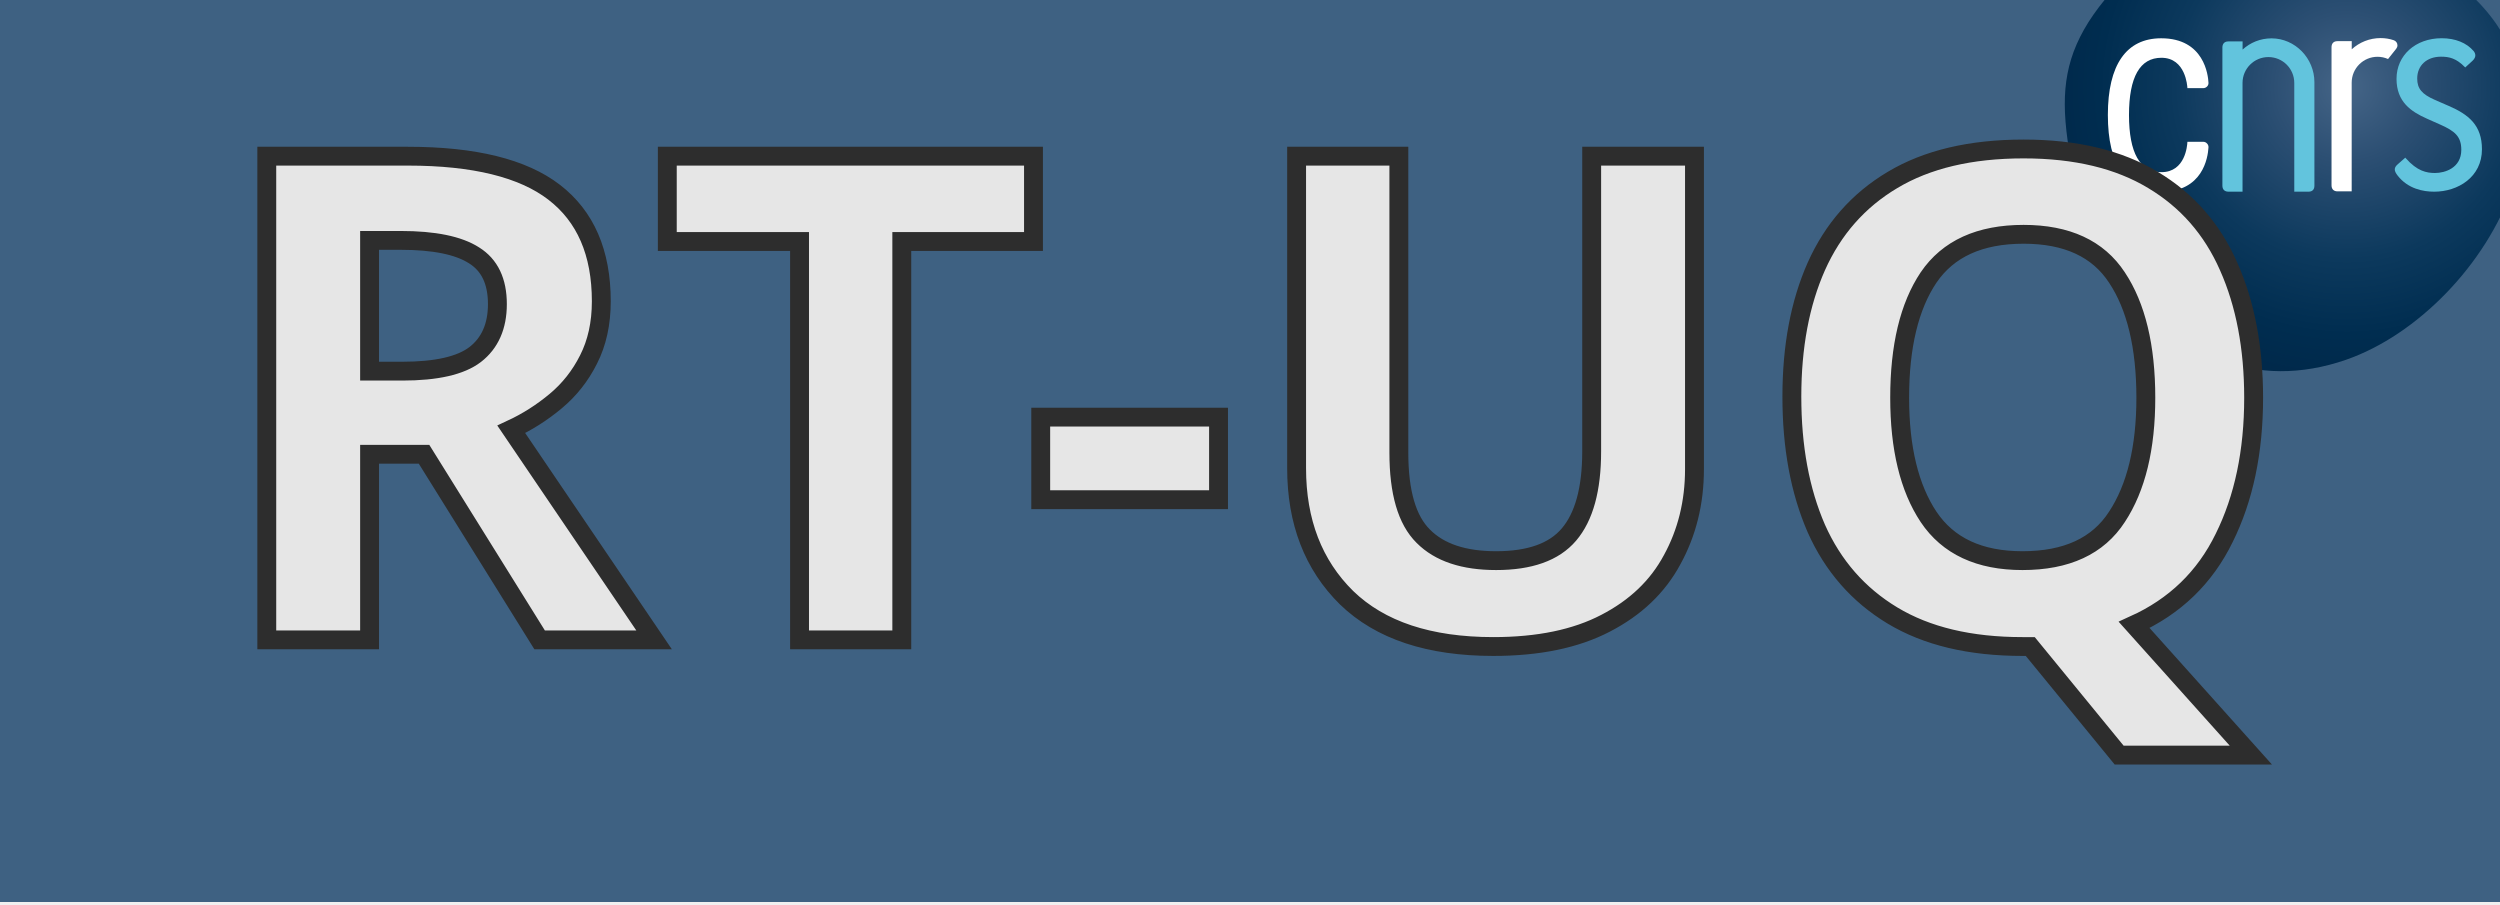
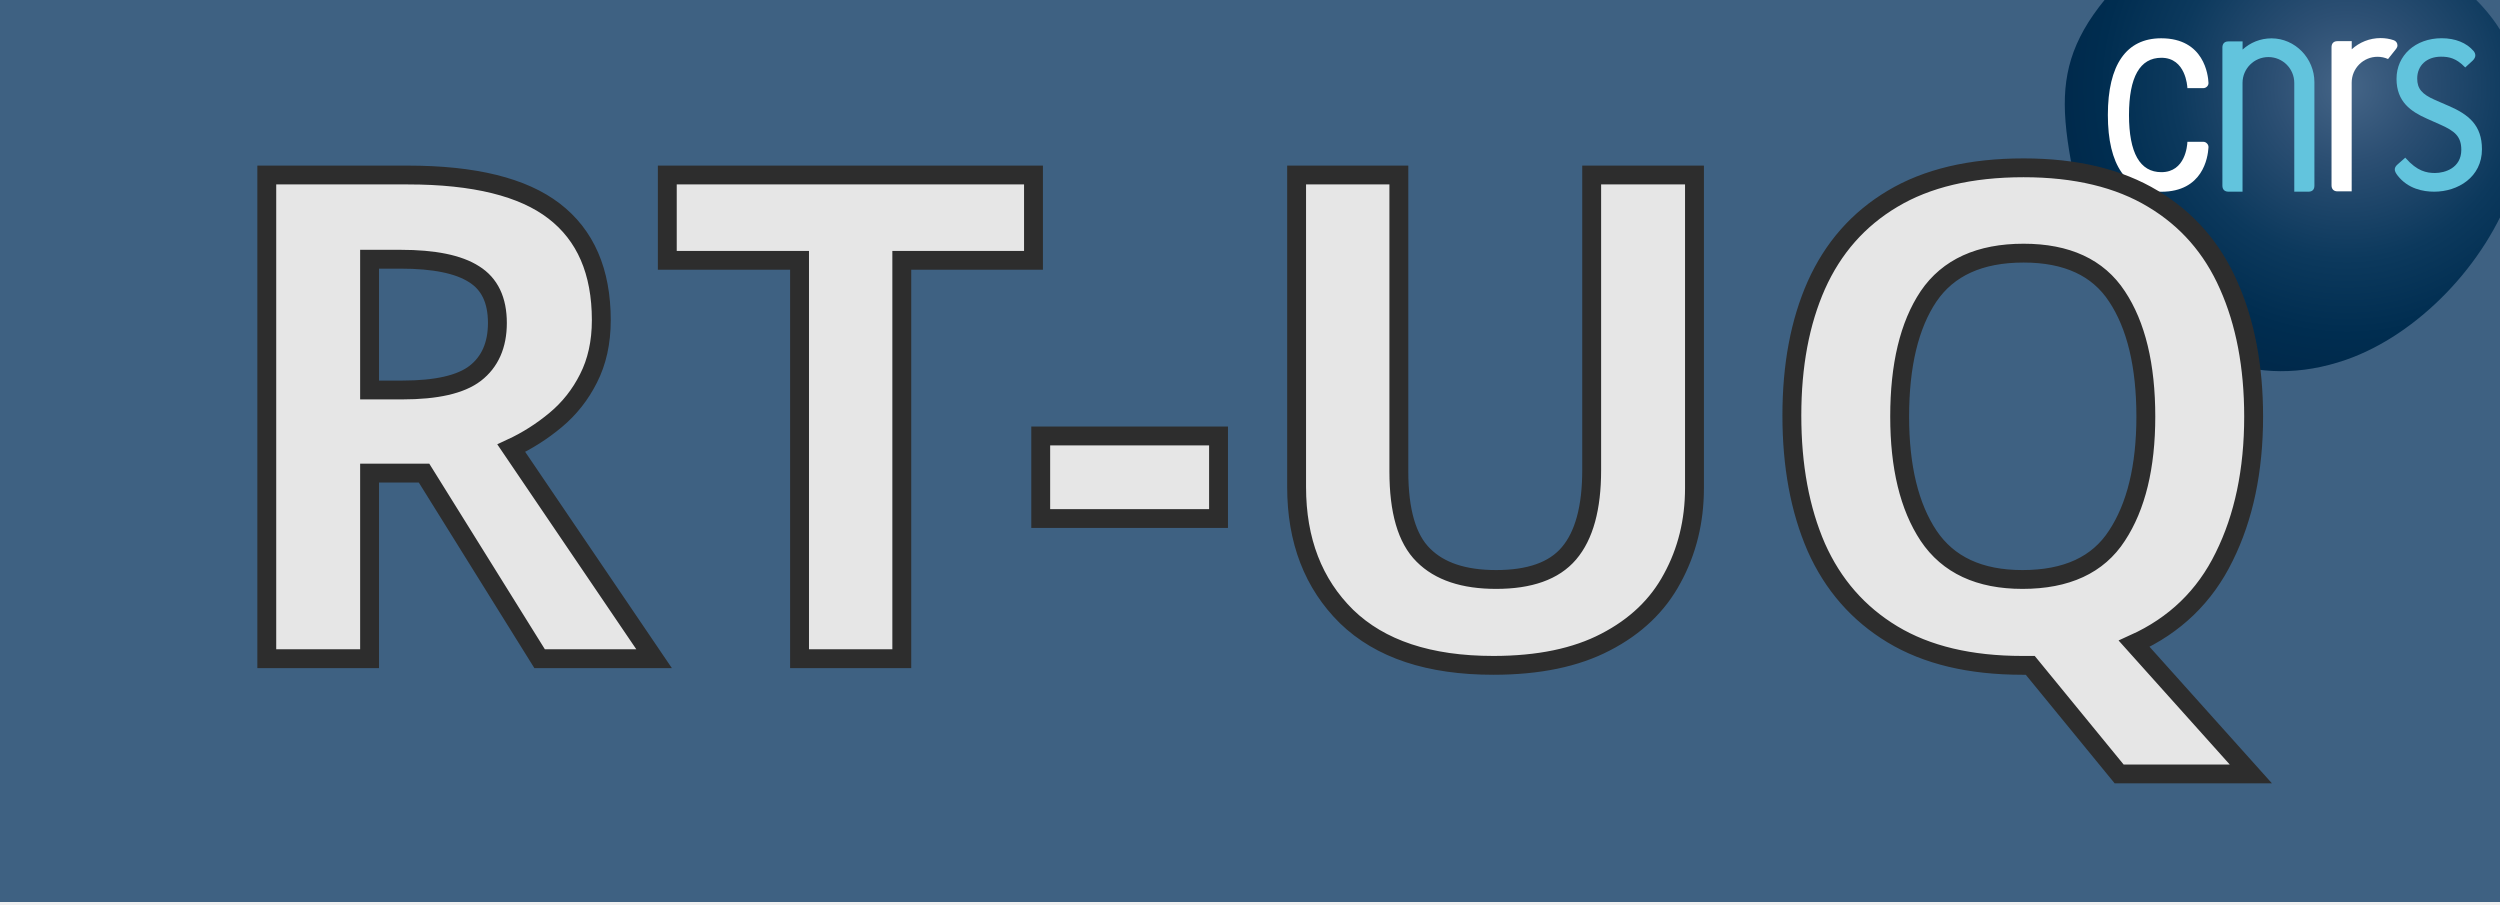
<svg xmlns="http://www.w3.org/2000/svg" width="266.076" height="96.272" viewBox="0 0 70.399 25.472" version="1.1" id="svg5" xml:space="preserve">
  <defs id="defs2" />
  <g id="layer1" transform="translate(31.68455,-0.9769775)">
    <rect style="fill:#3e6182;fill-opacity:1;stroke-width:0.185" id="rect1542" width="70.556" height="25.4" x="-31.685" y="0.977" />
    <g id="g1349" transform="matrix(0.2378655,0,0,0.2378655,-17.62083,-22.06509)">
      <radialGradient id="SVGID_1_" cx="1981.317" cy="-1309.801" r="212.812" gradientTransform="matrix(0.1616,0,0,-0.1616,-101.4548,-104.4775)" gradientUnits="userSpaceOnUse">
        <stop offset="0" style="stop-color:#456587" id="stop1326" />
        <stop offset="0.256" style="stop-color:#2C4F73" id="stop1328" />
        <stop offset="0.593" style="stop-color:#0C395D" id="stop1330" />
        <stop offset="0.852" style="stop-color:#002D50" id="stop1332" />
        <stop offset="1" style="stop-color:#00294B" id="stop1334" />
      </radialGradient>
      <path fill="url(#SVGID_1_)" d="m 211.401,86.369 c -0.49,-0.029 -0.978,-0.046 -1.46,-0.046 -6.745,-0.008 -12.854,2.863 -18.176,8.556 -4.84,5.171 -6.467,9.336 -6.451,14.361 0.008,2.688 0.485,5.625 1.191,9.097 1.328,6.526 5.201,12.824 10.629,17.285 4.153,3.412 8.786,5.158 13.67,5.19 2.529,0.016 5.125,-0.426 7.759,-1.334 8.499,-2.933 16.631,-11.332 19.771,-20.423 0.994,-2.876 1.477,-5.678 1.469,-8.342 -0.025,-6.513 -3.002,-12.221 -8.685,-16.302 -6.898,-4.955 -13.53,-7.659 -19.717,-8.042 z" id="path1337" style="fill:url(#SVGID_1_)" transform="translate(-1.1385987e-6)" />
      <g id="g1347" transform="translate(-1.1385987e-6)">
        <path fill="#ffffff" d="m 201.699,113.656 h -1.869 l -0.003,0.054 c -0.016,0.364 -0.231,3.542 -3.076,3.542 -2.542,0 -3.833,-2.278 -3.835,-6.771 0.002,-4.492 1.293,-6.771 3.835,-6.771 2.893,0 3.068,3.396 3.076,3.542 l 0.003,0.054 h 1.869 c 0.172,0 0.339,-0.069 0.46,-0.193 0.116,-0.119 0.175,-0.272 0.167,-0.432 -0.038,-0.881 -0.49,-5.279 -5.6,-5.279 -4.129,0 -6.312,3.139 -6.312,9.075 0,5.947 2.182,9.094 6.312,9.094 4.916,0 5.527,-4.017 5.6,-5.247 0.011,-0.17 -0.046,-0.335 -0.164,-0.458 -0.121,-0.14 -0.29,-0.21 -0.463,-0.21 z" id="path1339" />
        <path fill="#62c4dd" d="m 230.739,109.397 v 0 l -1.607,-0.7 c -1.549,-0.679 -2.096,-1.341 -2.096,-2.529 0,-1.549 1.131,-2.588 2.816,-2.588 0.997,0 1.813,0.204 2.813,1.22 l 0.054,0.057 0.859,-0.786 c 0.499,-0.461 0.353,-0.879 0.146,-1.146 -0.838,-0.988 -2.182,-1.529 -3.79,-1.529 -3.097,0 -5.347,2.02 -5.347,4.805 0,2.737 1.725,3.882 3.588,4.712 l 1.643,0.732 c 1.652,0.74 2.438,1.371 2.438,2.96 0,2.166 -1.958,2.745 -3.114,2.745 -0.994,0 -2.104,-0.213 -3.464,-1.754 l -0.054,-0.062 -0.895,0.786 c -0.461,0.404 -0.463,0.752 -0.016,1.328 1.23,1.584 3.038,1.915 4.336,1.915 2.807,0 5.652,-1.724 5.652,-5.021 0.001,-2.855 -1.583,-4.121 -3.962,-5.145 z" id="path1341" />
        <path fill="#62c4dd" d="m 214.866,106.59 c 0,-2.804 -2.274,-5.18 -5.078,-5.18 -1.32,0 -2.521,0.504 -3.424,1.328 v -0.964 h -1.688 c -0.509,0 -0.703,0.331 -0.703,0.714 v 16.366 c 0,0.46 0.28,0.705 0.695,0.705 h 1.689 v -12.87 c 0,-1.691 1.371,-3.063 3.063,-3.063 1.692,0 3.063,1.371 3.063,3.063 v 12.873 h 1.678 c 0.466,0 0.706,-0.259 0.706,-0.703 -10e-4,0.001 -10e-4,-12.252 -10e-4,-12.269 z" id="path1343" />
        <path fill="#ffffff" d="m 224.554,102.634 c 0.089,-0.111 0.143,-0.248 0.143,-0.399 0,-0.282 -0.183,-0.517 -0.437,-0.604 -0.487,-0.164 -1.01,-0.253 -1.551,-0.253 -1.32,0 -2.521,0.504 -3.424,1.328 v -0.964 h -1.689 c -0.509,0 -0.703,0.331 -0.703,0.714 v 16.363 c 0,0.46 0.283,0.705 0.698,0.705 h 1.688 v -12.869 c 0,-1.692 1.371,-3.063 3.063,-3.063 0.442,0 0.862,0.098 1.242,0.265 l 0.975,-1.226 z" id="path1345" />
      </g>
    </g>
-     <text xml:space="preserve" style="font-style:normal;font-variant:normal;font-weight:bold;font-stretch:normal;font-size:19.101px;font-family:Ubuntu;-inkscape-font-specification:'Ubuntu Bold';fill:#e6e6e6;fill-opacity:1;stroke:#2d2d2d;stroke-width:0.531;stroke-dasharray:none" x="-25.856" y="19.026" id="text4" transform="scale(1.001471,0.9985314)">
-       <tspan id="tspan4" style="stroke-width:0.531" x="-25.856" y="19.026">RT-UQ</tspan>
+     <text xml:space="preserve" style="font-style:normal;font-variant:normal;font-weight:bold;font-stretch:normal;font-size:19.101px;font-family:Ubuntu;-inkscape-font-specification:'Ubuntu Bold';fill:#e6e6e6;fill-opacity:1;stroke:#2d2d2d;stroke-width:0.531;stroke-dasharray:none" x="-25.856" y="19.556" id="text4" transform="scale(1.001471,0.9985314)">
+       <tspan id="tspan4" style="stroke-width:0.531" x="-25.856" y="19.556">RT-UQ</tspan>
    </text>
  </g>
</svg>
